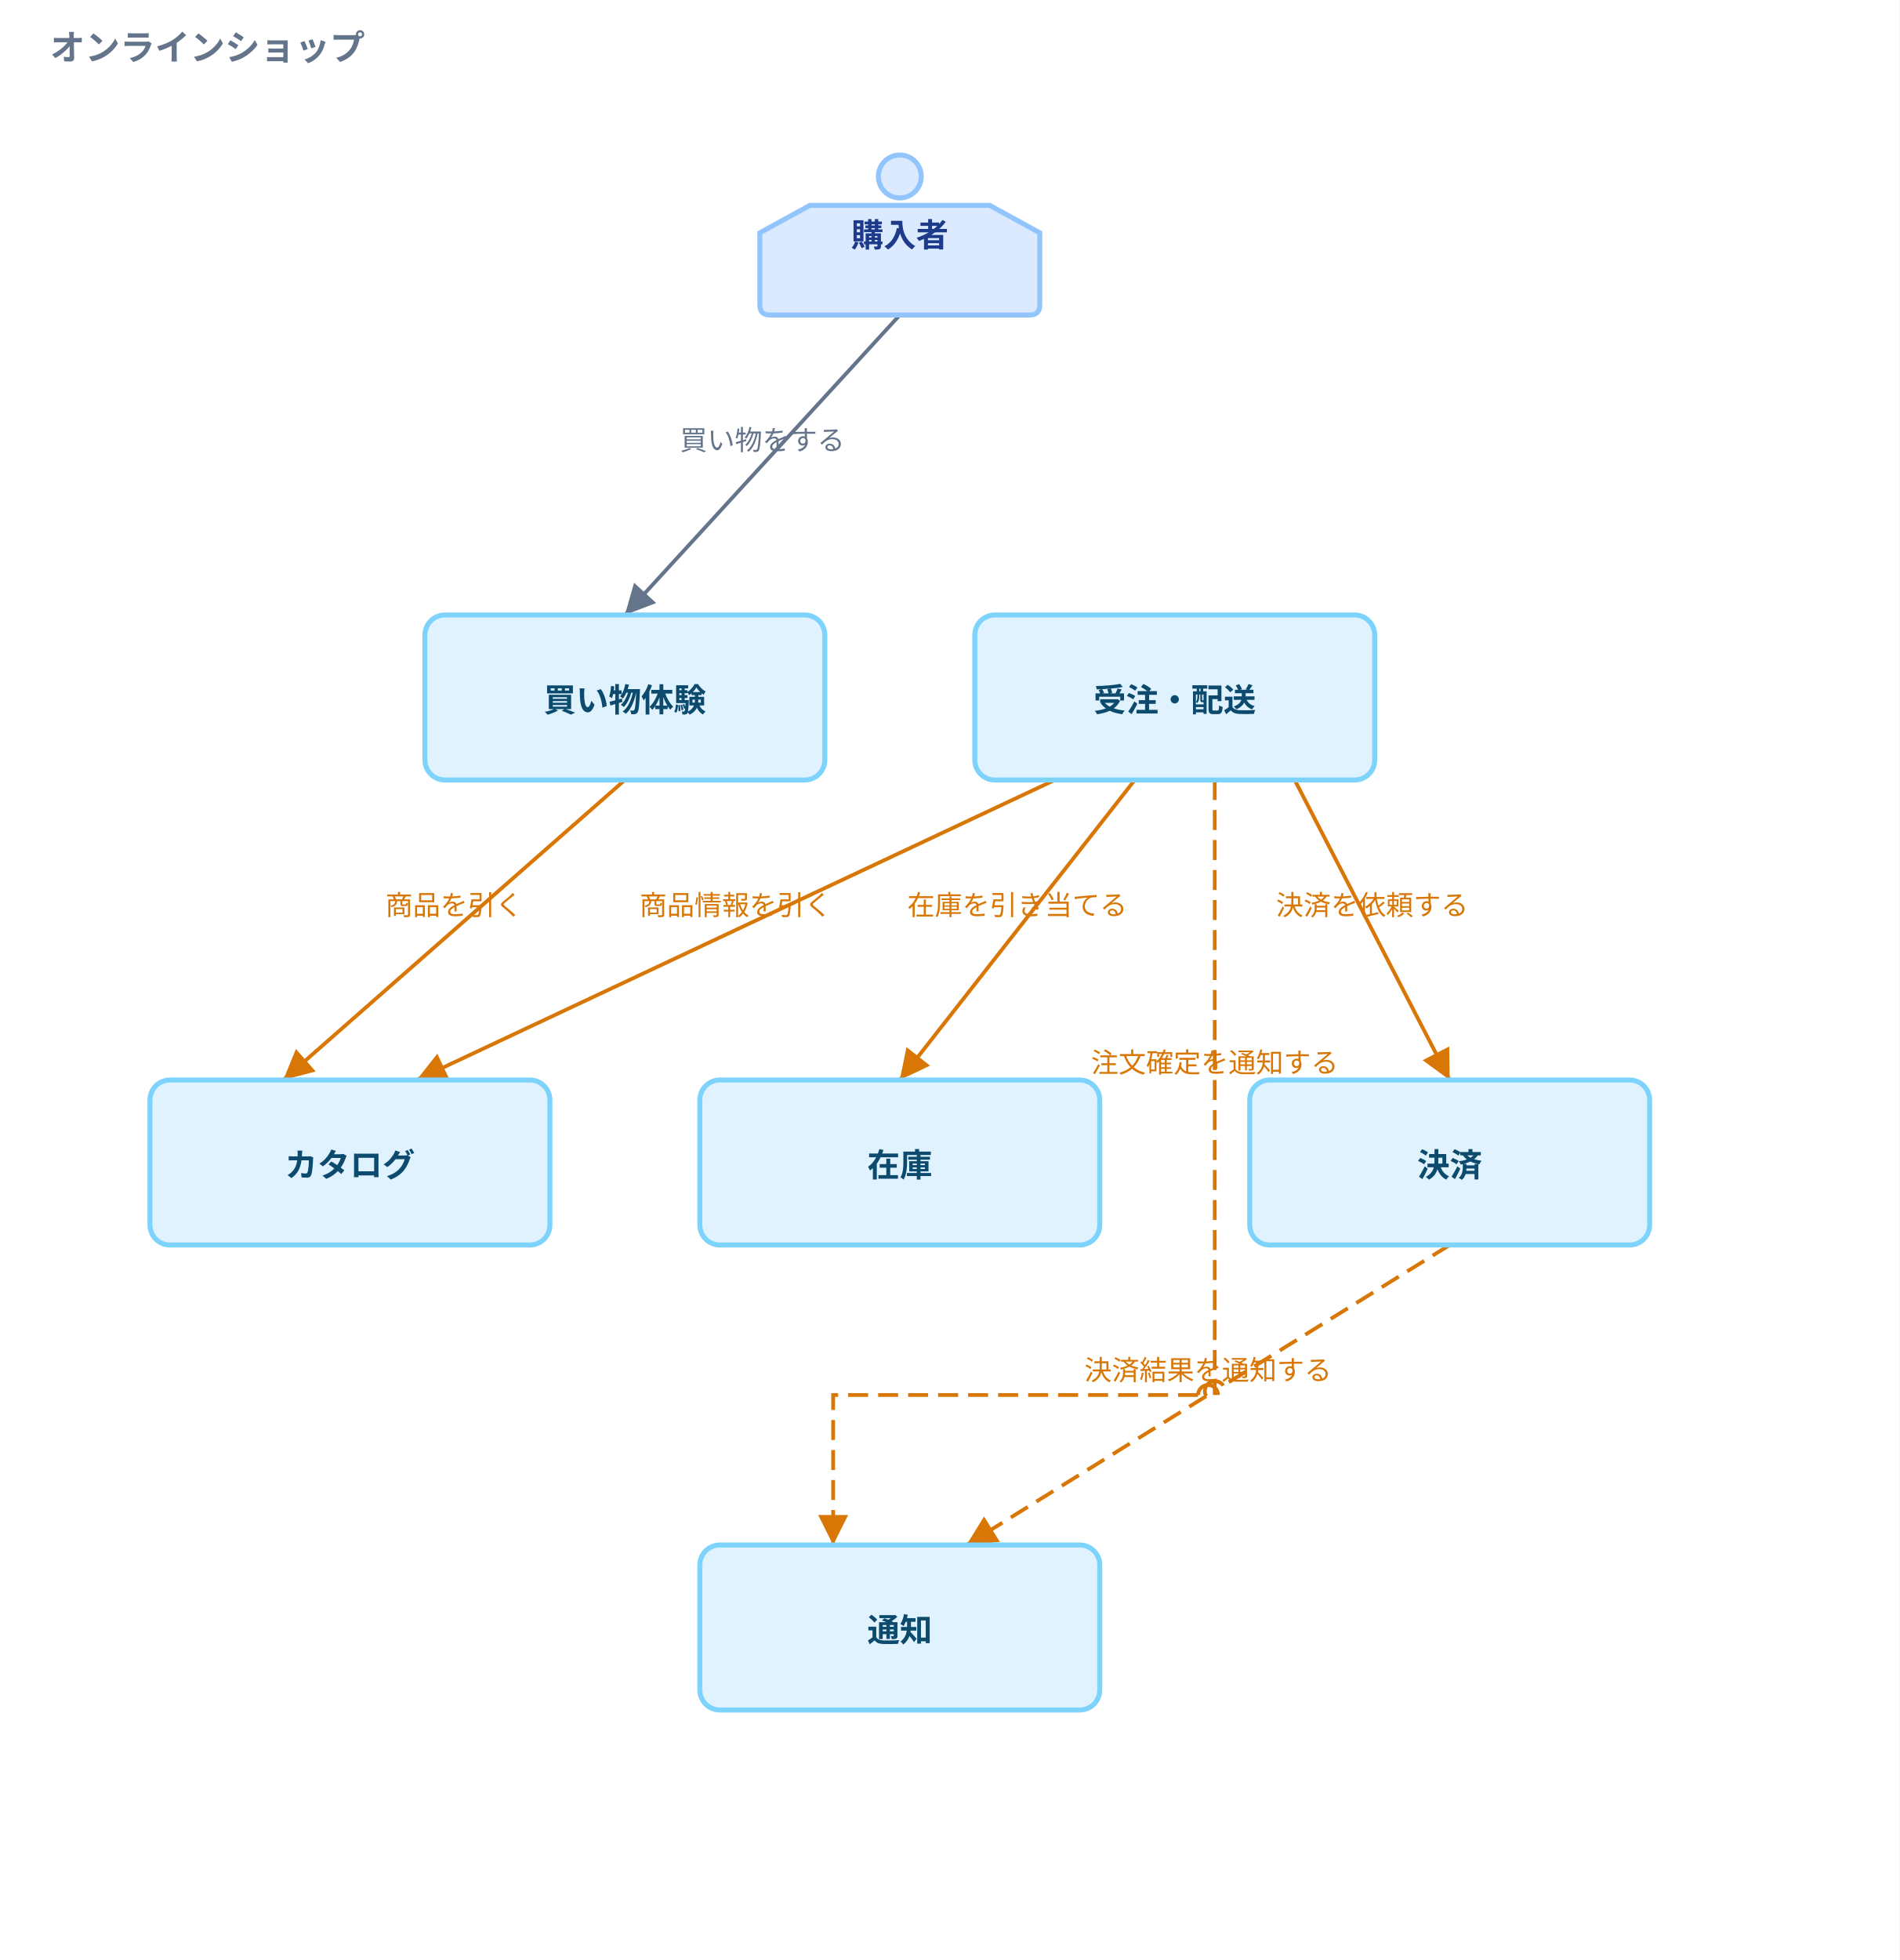
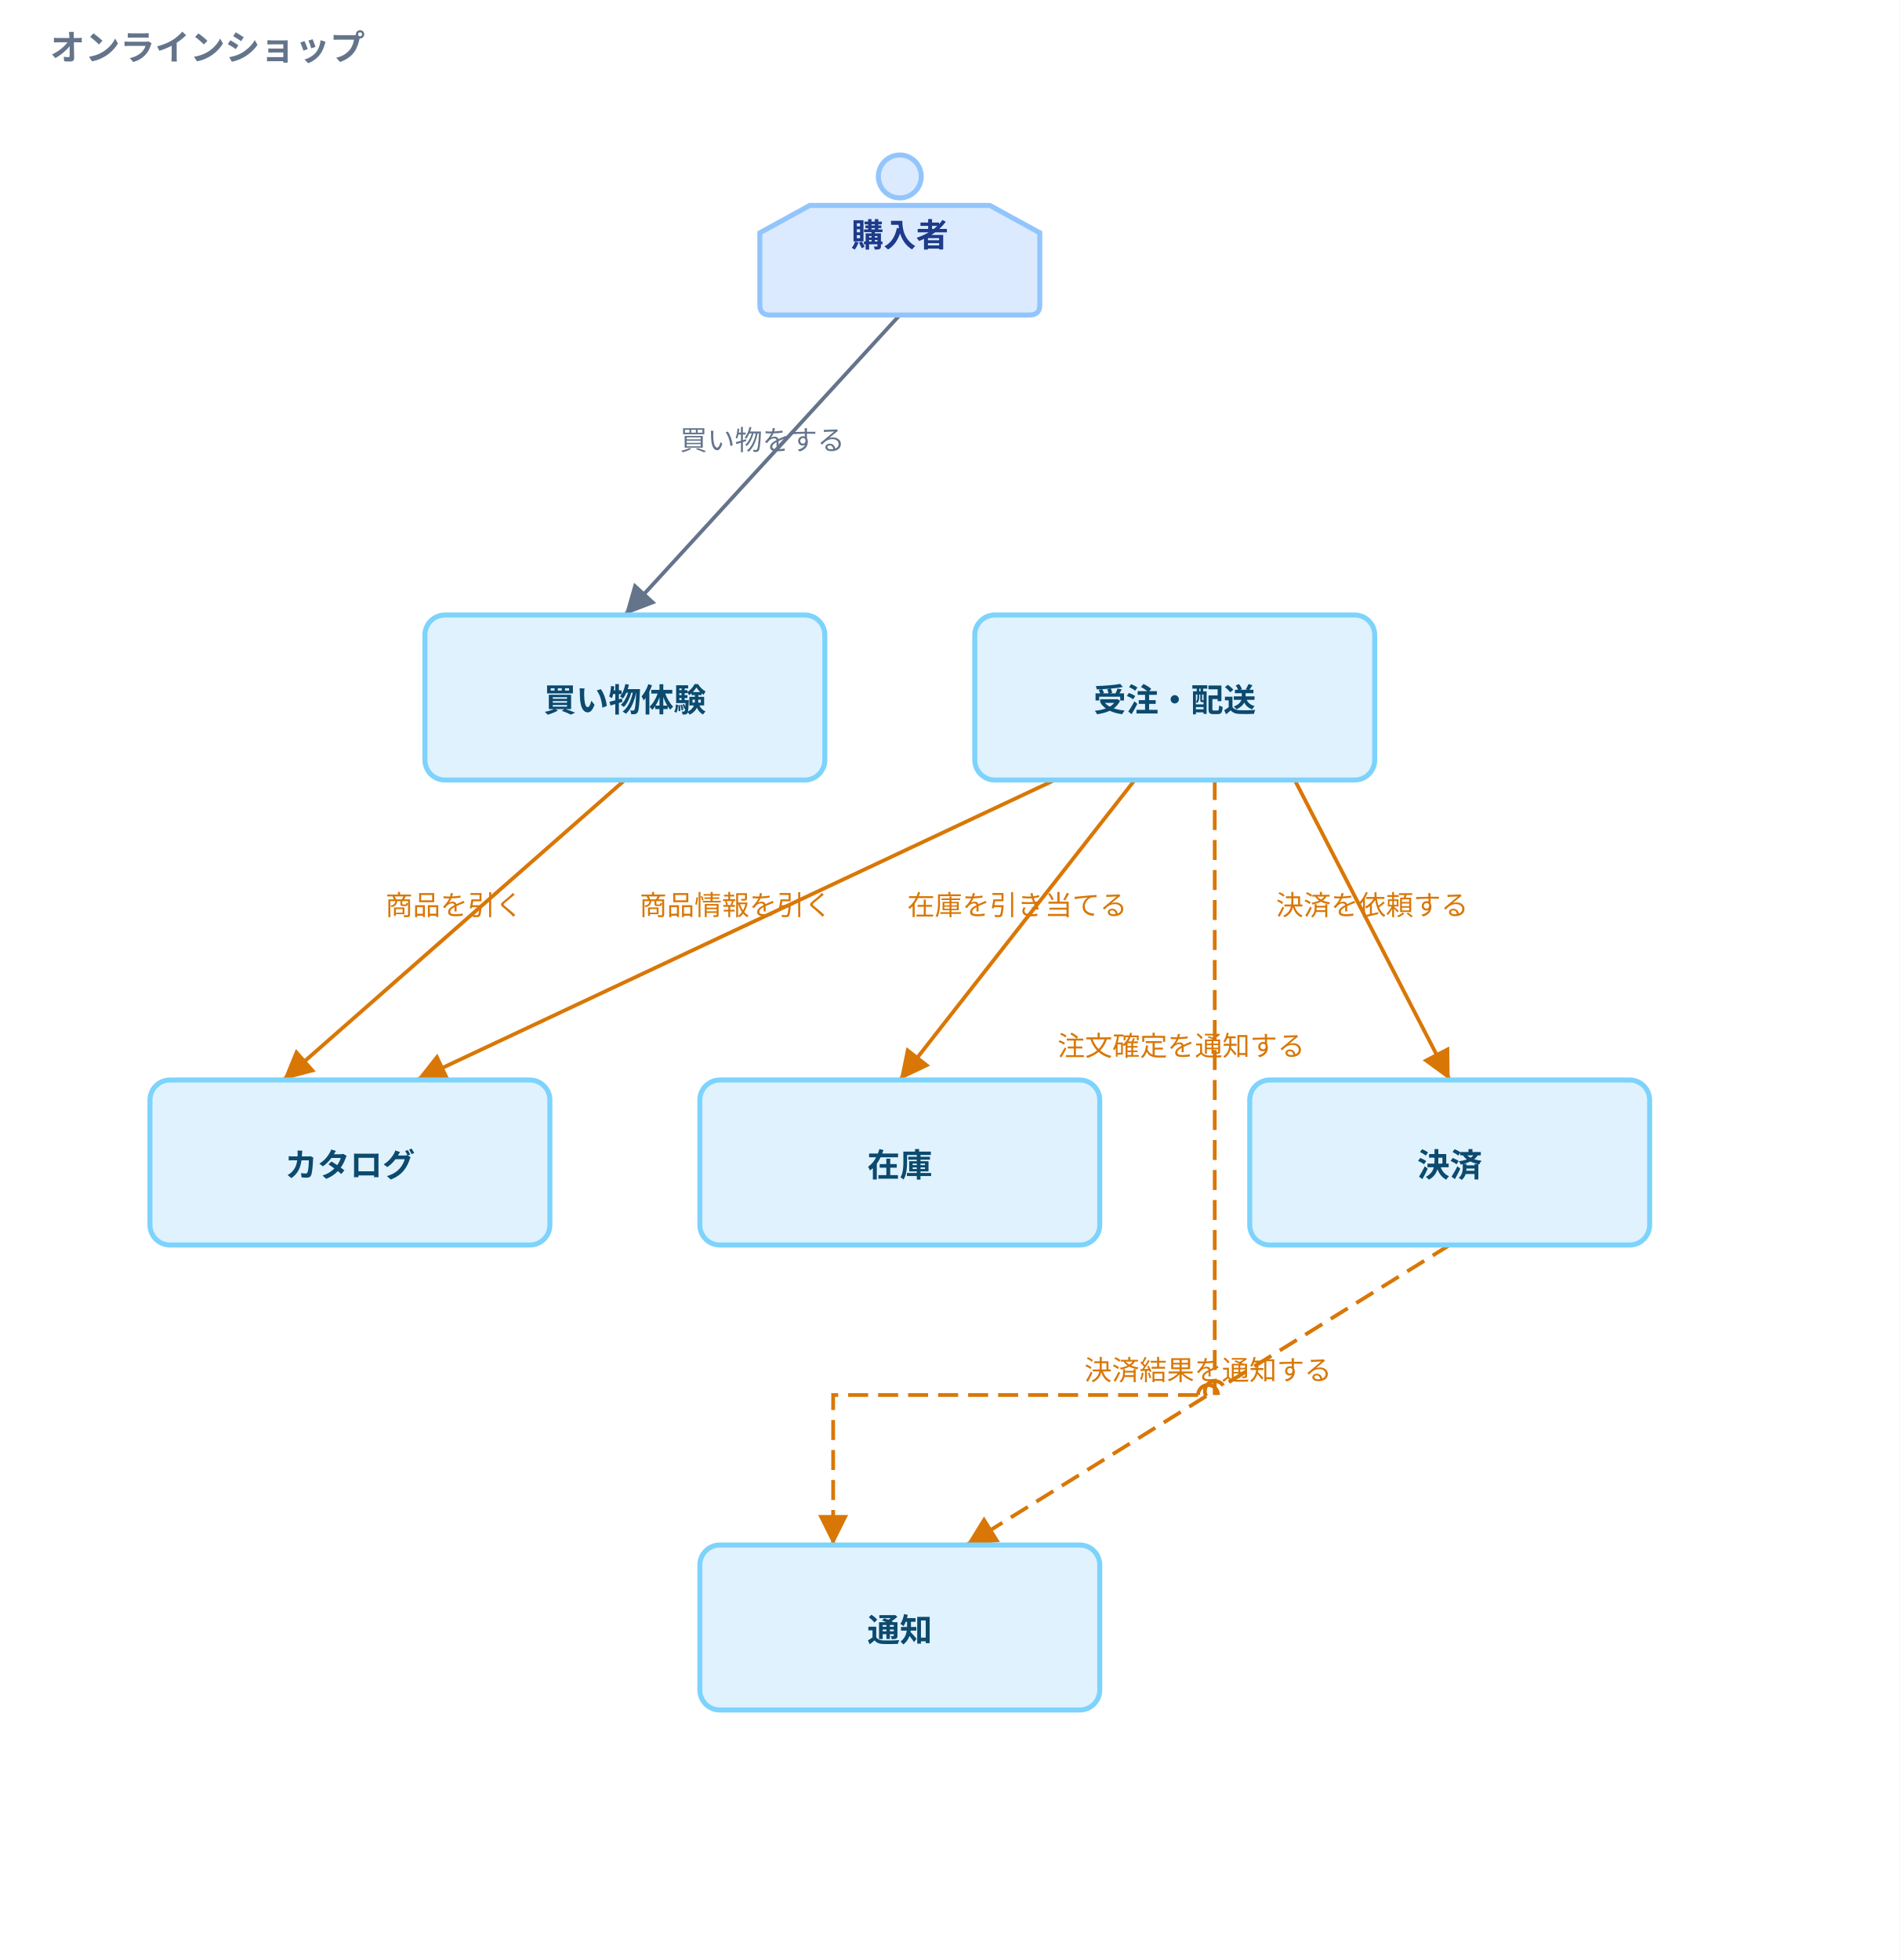
<svg xmlns="http://www.w3.org/2000/svg" viewBox="0 0 760 784" width="760" height="784">
  <defs>
    <marker id="arrow-default" viewBox="0 0 10 10" refX="10" refY="5" markerWidth="8" markerHeight="8" orient="auto-start-reverse">
      <path d="M 0 0 L 10 5 L 0 10 z" fill="#64748B" />
    </marker>
    <marker id="arrow-0" viewBox="0 0 10 10" refX="10" refY="5" markerWidth="8" markerHeight="8" orient="auto-start-reverse">
      <path d="M 0 0 L 10 5 L 0 10 z" fill="#D97706" />
    </marker>
  </defs>
  <rect width="760" height="784" fill="#FFFFFF" rx="0" />
  <text x="20" y="24" fill="#64748B" font-size="14px" font-family="sans-serif" font-weight="bold">オンラインショップ</text>
  <g class="edges">
    <g data-edge-from="Customer" data-edge-to="ShoppingService" data-edge-kind="sync" data-edge-canonical-id="Customer-&gt;ShoppingService" data-edge-label="買い物をする" class="krs-edge krs-edge--interactive">
      <line x1="360" y1="126" x2="250" y2="246" stroke="transparent" stroke-width="14" stroke-linecap="butt" class="krs-edge__hitline" />
      <line x1="360" y1="126" x2="250" y2="246" stroke="#64748B" stroke-width="1.5" marker-end="url(#arrow-default)" />
      <text x="305" y="180" text-anchor="middle" fill="#64748B" font-size="11px" font-family="sans-serif">買い物をする</text>
    </g>
    <g data-edge-from="ShoppingService" data-edge-to="CatalogService" data-edge-kind="sync" data-edge-canonical-id="ShoppingService-&gt;CatalogService" data-edge-label="商品を引く" class="krs-edge krs-edge--interactive">
      <line x1="250" y1="312" x2="113.333" y2="432" stroke="transparent" stroke-width="14" stroke-linecap="butt" class="krs-edge__hitline" />
      <line x1="250" y1="312" x2="113.333" y2="432" stroke="#D97706" stroke-width="1.5" marker-end="url(#arrow-0)" />
      <text x="181.667" y="366" text-anchor="middle" fill="#D97706" font-size="11px" font-family="sans-serif">商品を引く</text>
    </g>
    <g data-edge-from="OrderService" data-edge-to="CatalogService" data-edge-kind="sync" data-edge-canonical-id="OrderService-&gt;CatalogService" data-edge-label="商品情報を引く" class="krs-edge krs-edge--interactive">
      <line x1="422" y1="312" x2="166.667" y2="432" stroke="transparent" stroke-width="14" stroke-linecap="butt" class="krs-edge__hitline" />
      <line x1="422" y1="312" x2="166.667" y2="432" stroke="#D97706" stroke-width="1.5" marker-end="url(#arrow-0)" />
      <text x="294.333" y="366" text-anchor="middle" fill="#D97706" font-size="11px" font-family="sans-serif">商品情報を引く</text>
    </g>
    <g data-edge-from="OrderService" data-edge-to="InventoryService" data-edge-kind="sync" data-edge-canonical-id="OrderService-&gt;InventoryService" data-edge-label="在庫を引き当てる" class="krs-edge krs-edge--interactive">
      <line x1="454" y1="312" x2="360" y2="432" stroke="transparent" stroke-width="14" stroke-linecap="butt" class="krs-edge__hitline" />
      <line x1="454" y1="312" x2="360" y2="432" stroke="#D97706" stroke-width="1.5" marker-end="url(#arrow-0)" />
      <text x="407" y="366" text-anchor="middle" fill="#D97706" font-size="11px" font-family="sans-serif">在庫を引き当てる</text>
    </g>
    <g data-edge-from="OrderService" data-edge-to="PaymentService" data-edge-kind="sync" data-edge-canonical-id="OrderService-&gt;PaymentService" data-edge-label="決済を依頼する" class="krs-edge krs-edge--interactive">
      <line x1="518" y1="312" x2="580" y2="432" stroke="transparent" stroke-width="14" stroke-linecap="butt" class="krs-edge__hitline" />
      <line x1="518" y1="312" x2="580" y2="432" stroke="#D97706" stroke-width="1.5" marker-end="url(#arrow-0)" />
      <text x="549" y="366" text-anchor="middle" fill="#D97706" font-size="11px" font-family="sans-serif">決済を依頼する</text>
    </g>
    <g data-edge-from="OrderService" data-edge-to="NotificationService" data-edge-kind="async" data-edge-canonical-id="OrderService--&gt;NotificationService" data-edge-label="注文確定を通知する" class="krs-edge krs-edge--interactive">
      <polyline points="486,312 486,558 333.333,558 333.333,618" fill="none" stroke="transparent" stroke-width="14" stroke-linecap="butt" class="krs-edge__hitline" />
      <path d="M 486 312 L 486 558 L 486 558 M 479.33 558 L 333.33 558 L 333.33 618" fill="none" stroke="#D97706" stroke-width="1.5" stroke-dasharray="8 4" marker-end="url(#arrow-0)" />
-       <text x="486" y="429" text-anchor="middle" fill="#D97706" font-size="11px" font-family="sans-serif">注文確定を通知する</text>
+       <text x="472.578" y="422.303" text-anchor="middle" fill="#D97706" font-size="11px" font-family="sans-serif">注文確定を通知する</text>
    </g>
    <g data-edge-from="PaymentService" data-edge-to="NotificationService" data-edge-kind="async" data-edge-canonical-id="PaymentService--&gt;NotificationService" data-edge-label="決済結果を通知する" class="krs-edge krs-edge--interactive">
      <line x1="580" y1="498" x2="386.667" y2="618" stroke="transparent" stroke-width="14" stroke-linecap="butt" class="krs-edge__hitline" />
      <path d="M 580 498 L 489.4 554.24 M 482.6 558.45 L 386.67 618" fill="none" stroke="#D97706" stroke-width="1.5" stroke-dasharray="8 4" marker-end="url(#arrow-0)" />
      <text x="483.333" y="552" text-anchor="middle" fill="#D97706" font-size="11px" font-family="sans-serif">決済結果を通知する</text>
    </g>
  </g>
  <g class="crossing-marks">
    <path d="M 482.6 558.45 A 4 4 -31.83 0 1 489.4 554.24" fill="none" stroke="#D97706" stroke-width="1.5" />
    <path d="M 479.33 558 A 4 4 0 0 1 487.33 558" fill="none" stroke="#D97706" stroke-width="1.5" />
  </g>
  <g class="nodes">
    <g data-node-id="Customer" data-node-kind="user" data-has-children="false" data-has-description="false">
      <circle cx="360" cy="70.58" r="8.58" fill="#DBEAFE" stroke="#93C5FD" stroke-width="2" />
      <path d="M324 82.16 L396 82.16 L416 93.12 L416 122 Q416 126 412 126 L308 126 Q304 126 304 122 L304 93.12 Z" fill="#DBEAFE" stroke="#93C5FD" stroke-width="2" />
      <text x="360" y="93" text-anchor="middle" dominant-baseline="central" fill="#1E3A8A" font-size="13px" font-weight="bold" font-family="sans-serif">購入者</text>
    </g>
    <g data-node-id="ShoppingService" data-node-kind="service" data-has-children="true" data-has-description="false" style="cursor: pointer">
      <rect x="170" y="246" width="160" height="66" rx="8" ry="8" fill="#E0F2FE" stroke="#7DD3FC" stroke-width="2" />
      <text x="250" y="279" text-anchor="middle" dominant-baseline="central" fill="#0C4A6E" font-size="13px" font-weight="bold" font-family="sans-serif">買い物体験</text>
    </g>
    <g data-node-id="OrderService" data-node-kind="service" data-has-children="true" data-has-description="false" style="cursor: pointer">
      <rect x="390" y="246" width="160" height="66" rx="8" ry="8" fill="#E0F2FE" stroke="#7DD3FC" stroke-width="2" />
      <text x="470" y="279" text-anchor="middle" dominant-baseline="central" fill="#0C4A6E" font-size="13px" font-weight="bold" font-family="sans-serif">受注・配送</text>
    </g>
    <g data-node-id="CatalogService" data-node-kind="service" data-has-children="true" data-has-description="false" style="cursor: pointer">
      <rect x="60" y="432" width="160" height="66" rx="8" ry="8" fill="#E0F2FE" stroke="#7DD3FC" stroke-width="2" />
      <text x="140" y="465" text-anchor="middle" dominant-baseline="central" fill="#0C4A6E" font-size="13px" font-weight="bold" font-family="sans-serif">カタログ</text>
    </g>
    <g data-node-id="InventoryService" data-node-kind="service" data-has-children="true" data-has-description="false" style="cursor: pointer">
      <rect x="280" y="432" width="160" height="66" rx="8" ry="8" fill="#E0F2FE" stroke="#7DD3FC" stroke-width="2" />
      <text x="360" y="465" text-anchor="middle" dominant-baseline="central" fill="#0C4A6E" font-size="13px" font-weight="bold" font-family="sans-serif">在庫</text>
    </g>
    <g data-node-id="PaymentService" data-node-kind="service" data-has-children="true" data-has-description="false" style="cursor: pointer">
      <rect x="500" y="432" width="160" height="66" rx="8" ry="8" fill="#E0F2FE" stroke="#7DD3FC" stroke-width="2" />
      <text x="580" y="465" text-anchor="middle" dominant-baseline="central" fill="#0C4A6E" font-size="13px" font-weight="bold" font-family="sans-serif">決済</text>
    </g>
    <g data-node-id="NotificationService" data-node-kind="service" data-has-children="true" data-has-description="false" style="cursor: pointer">
      <rect x="280" y="618" width="160" height="66" rx="8" ry="8" fill="#E0F2FE" stroke="#7DD3FC" stroke-width="2" />
      <text x="360" y="651" text-anchor="middle" dominant-baseline="central" fill="#0C4A6E" font-size="13px" font-weight="bold" font-family="sans-serif">通知</text>
    </g>
  </g>
</svg>
